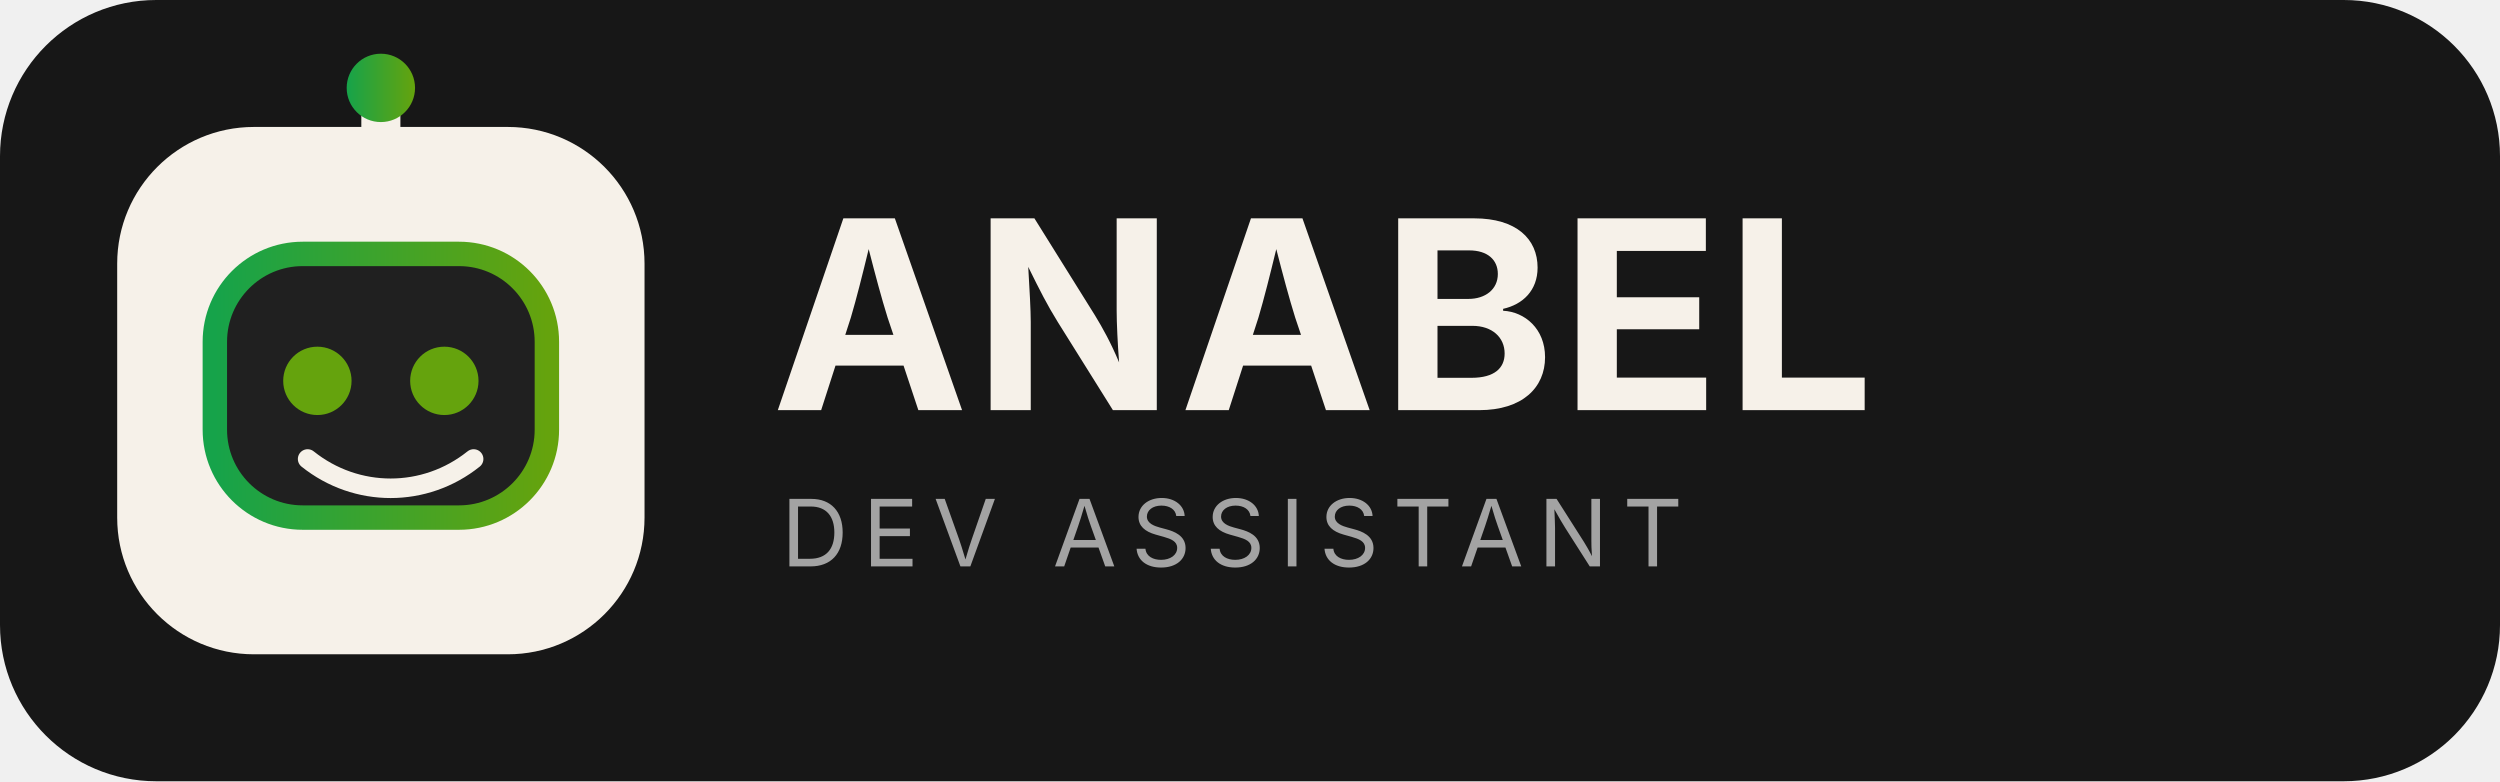
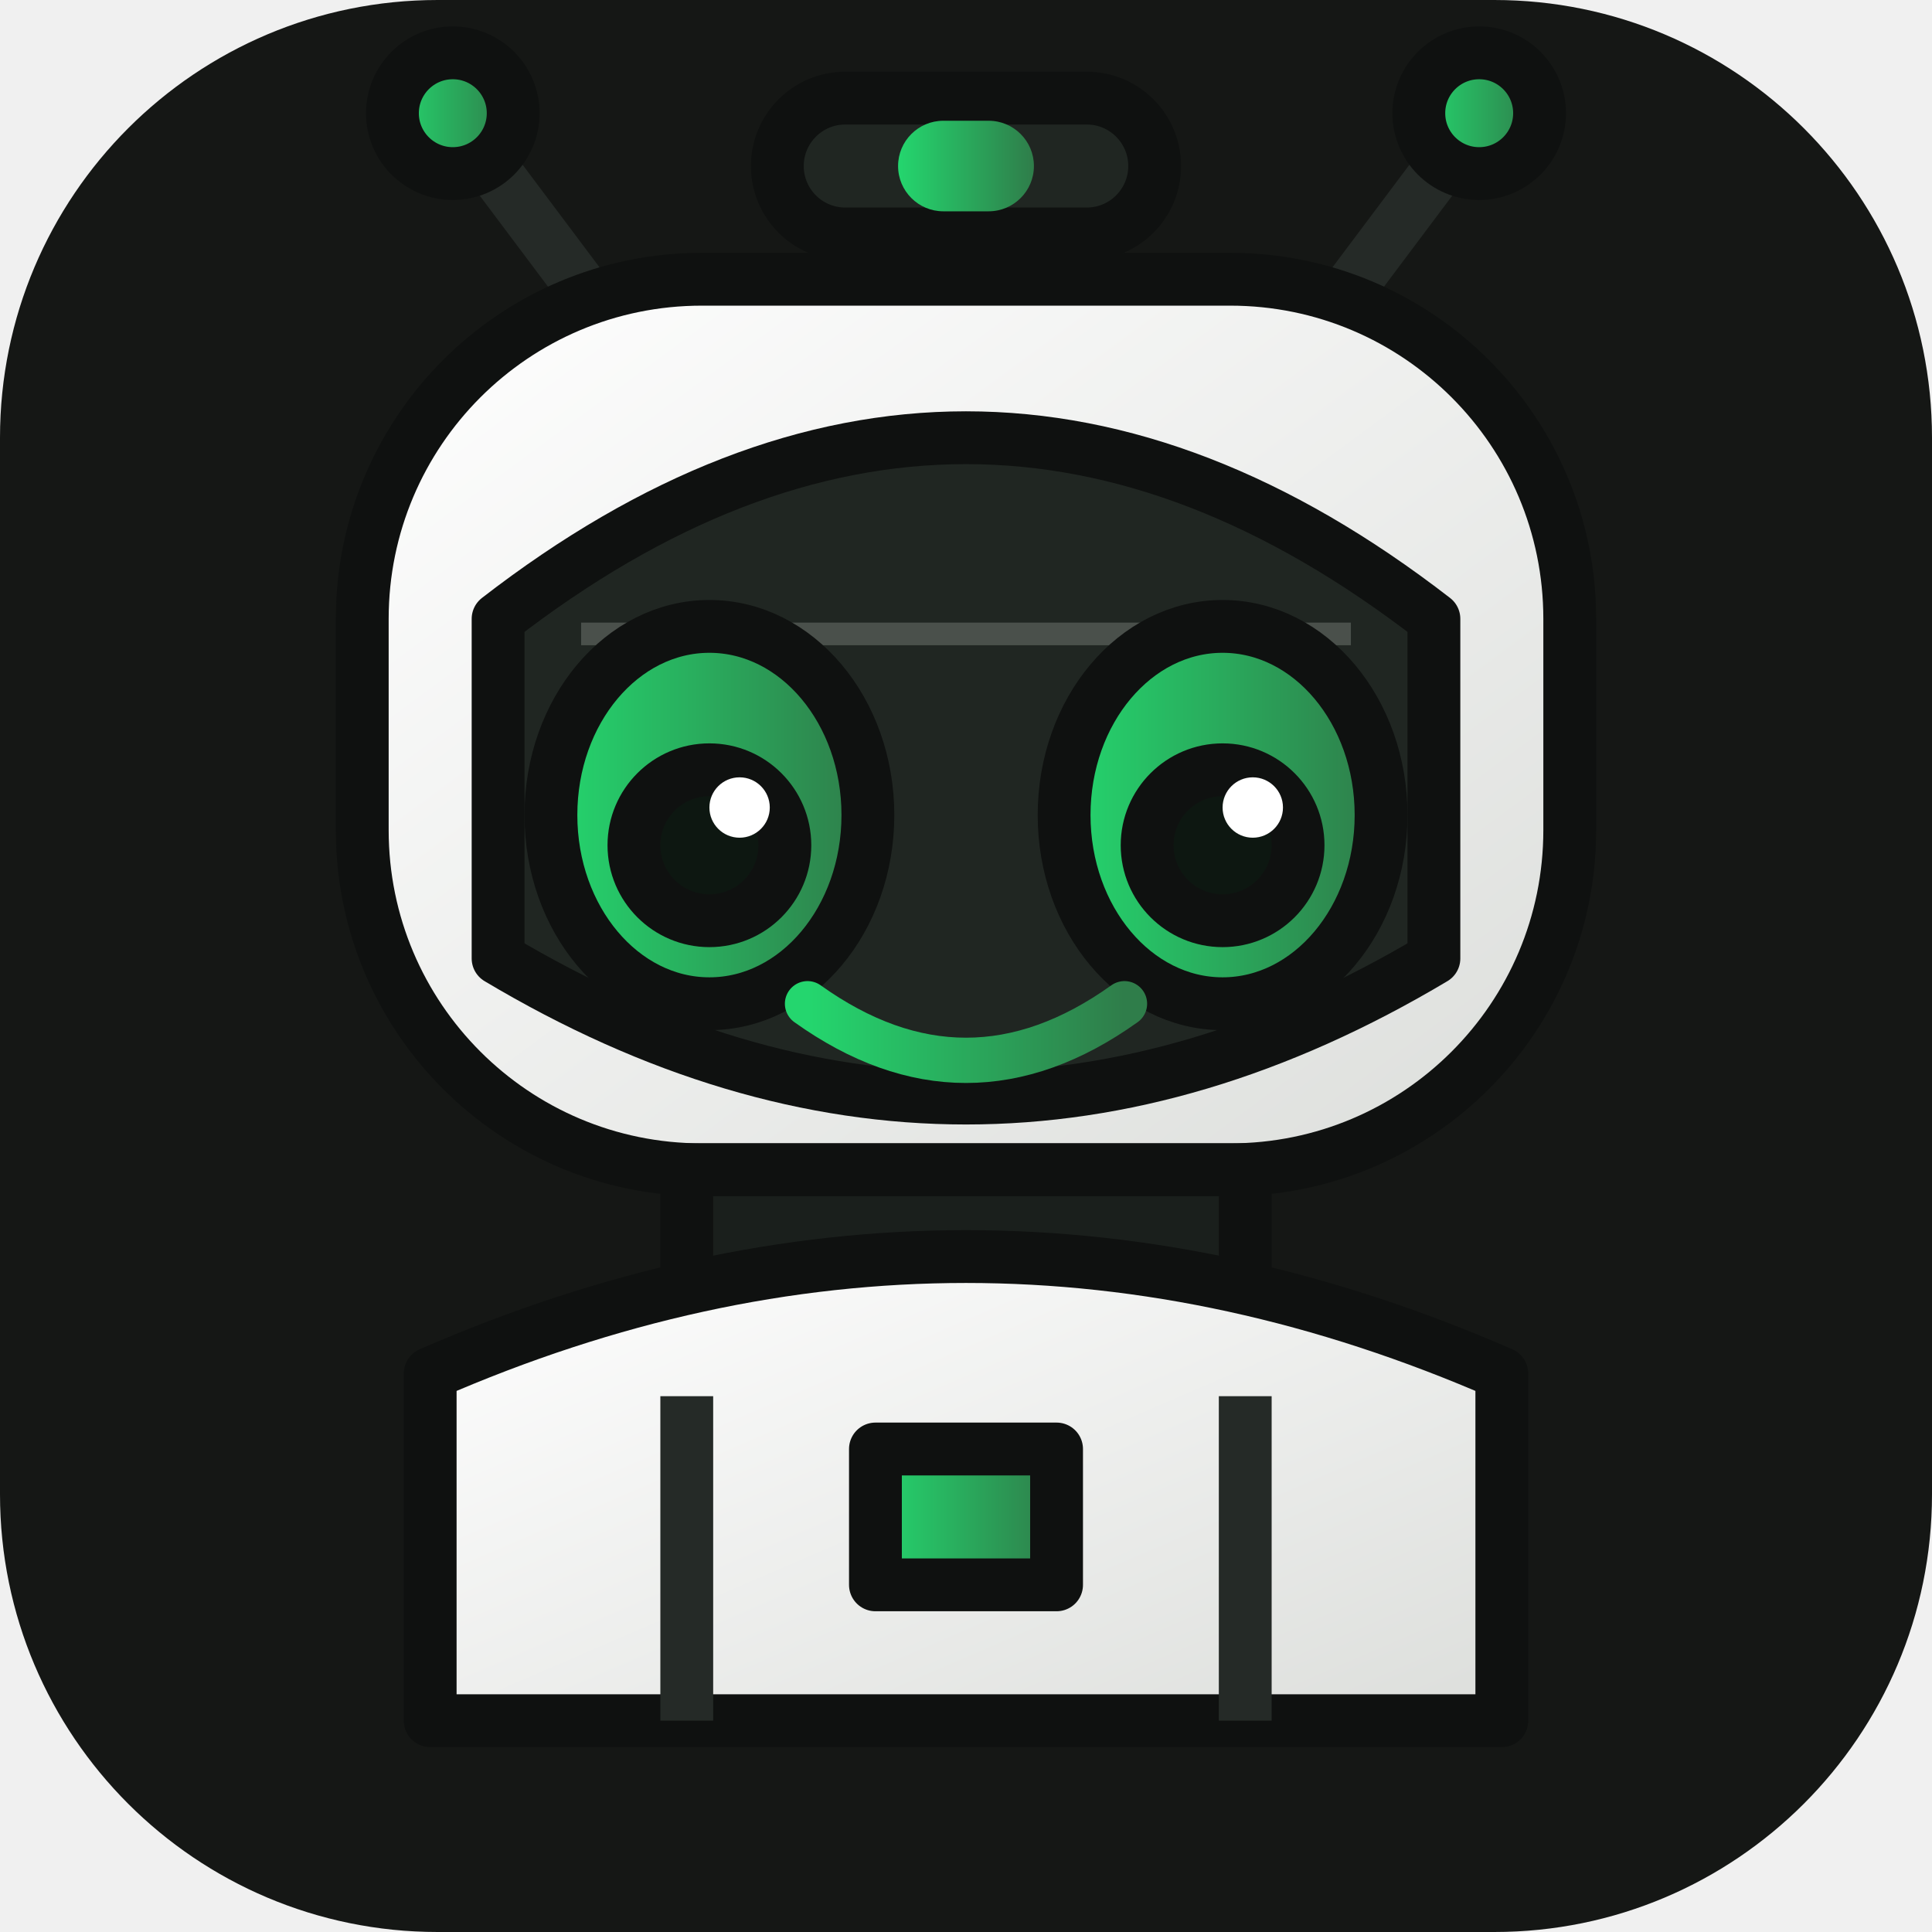
- <svg xmlns="http://www.w3.org/2000/svg" viewBox="0 0 512 160" role="img" aria-labelledby="title desc">
+ <svg xmlns="http://www.w3.org/2000/svg" viewBox="0 0 256 256" role="img" aria-labelledby="title desc">
  <defs>
-     <linearGradient id="g" x1="0" x2="1">
-       <stop offset="0" stop-color="#16a34a" />
-       <stop offset="1" stop-color="#65a30d" />
+     <linearGradient id="shell" x1="0" x2="1" y1="0" y2="1">
+       <stop offset="0" stop-color="#ffffff" />
+       <stop offset="1" stop-color="#dcdedb" />
+     </linearGradient>
+     <linearGradient id="neon" x1="0" x2="1">
+       <stop offset="0" stop-color="#24d66e" />
+       <stop offset="1" stop-color="#2f7d4a" />
    </linearGradient>
  </defs>
-   <rect width="512" height="160" rx="32" fill="#171717" />
-   <g transform="translate(24 18)">
-     <rect x="0" y="8" width="108" height="108" rx="28" fill="#f6f1e9" />
-     <path d="M54 0v18" stroke="#f6f1e9" stroke-width="8" stroke-linecap="round" />
-     <circle cx="54" cy="0" r="7" fill="url(#g)" />
-     <rect x="20" y="34" width="68" height="54" rx="18" fill="#202020" stroke="url(#g)" stroke-width="5" />
-     <circle cx="41" cy="60" r="7" fill="#65a30d" />
-     <circle cx="67" cy="60" r="7" fill="#65a30d" />
-     <path d="M39 76c10 8 24 8 34 0" fill="none" stroke="#f6f1e9" stroke-width="4" stroke-linecap="round" />
-     <path d="M13 72h-9M95 72h9" stroke="url(#g)" stroke-width="6" stroke-linecap="round" />
+   <rect width="256" height="256" rx="58" fill="#151715" />
+   <g stroke="#0f1110" stroke-width="7" stroke-linejoin="round">
+     <path d="M77 38L62 18M179 38l15-20" stroke="#252a27" stroke-linecap="round" />
+     <circle cx="60" cy="15" r="8" fill="url(#neon)" />
+     <circle cx="196" cy="15" r="8" fill="url(#neon)" />
+     <rect x="48" y="37" width="160" height="118" rx="45" fill="url(#shell)" />
+     <path d="M66 82Q128 34 190 82v45Q128 164 66 127Z" fill="#202622" />
+     <path d="M77 84h102" stroke="#4a504b" stroke-width="3" />
+     <ellipse cx="94" cy="108" rx="21" ry="25" fill="url(#neon)" />
+     <ellipse cx="162" cy="108" rx="21" ry="25" fill="url(#neon)" />
+     <circle cx="94" cy="112" r="10" fill="#0d1711" />
+     <circle cx="162" cy="112" r="10" fill="#0d1711" />
+     <circle cx="98" cy="107" r="4" fill="#fff" stroke="none" />
+     <circle cx="166" cy="107" r="4" fill="#fff" stroke="none" />
+     <path d="M107 133Q128 148 149 133" fill="none" stroke="url(#neon)" stroke-width="6" stroke-linecap="round" />
+     <rect x="103" y="13" width="50" height="18" rx="9" fill="#202622" />
+     <rect x="119" y="16" width="18" height="12" rx="6" fill="url(#neon)" stroke="none" />
+     <path d="M48 95H37M208 95h11" stroke="url(#neon)" stroke-width="6" stroke-linecap="round" />
+     <path d="M91 155h74v35H91z" fill="#1a1f1c" />
+     <path d="M57 182Q128 151 199 182v46H57Z" fill="url(#shell)" />
+     <path d="M91 185v43M165 185v43" stroke="#252a27" />
+     <path d="M116 192h24v18h-24z" fill="url(#neon)" />
  </g>
-   <text x="158" y="84" font-family="Inter,Arial,sans-serif" font-size="54" font-weight="700" fill="#f6f1e9" letter-spacing="1">ANABEL</text>
-   <text x="160" y="116" font-family="Inter,Arial,sans-serif" font-size="19" fill="#a3a3a3" letter-spacing="3">DEV ASSISTANT</text>
</svg>
